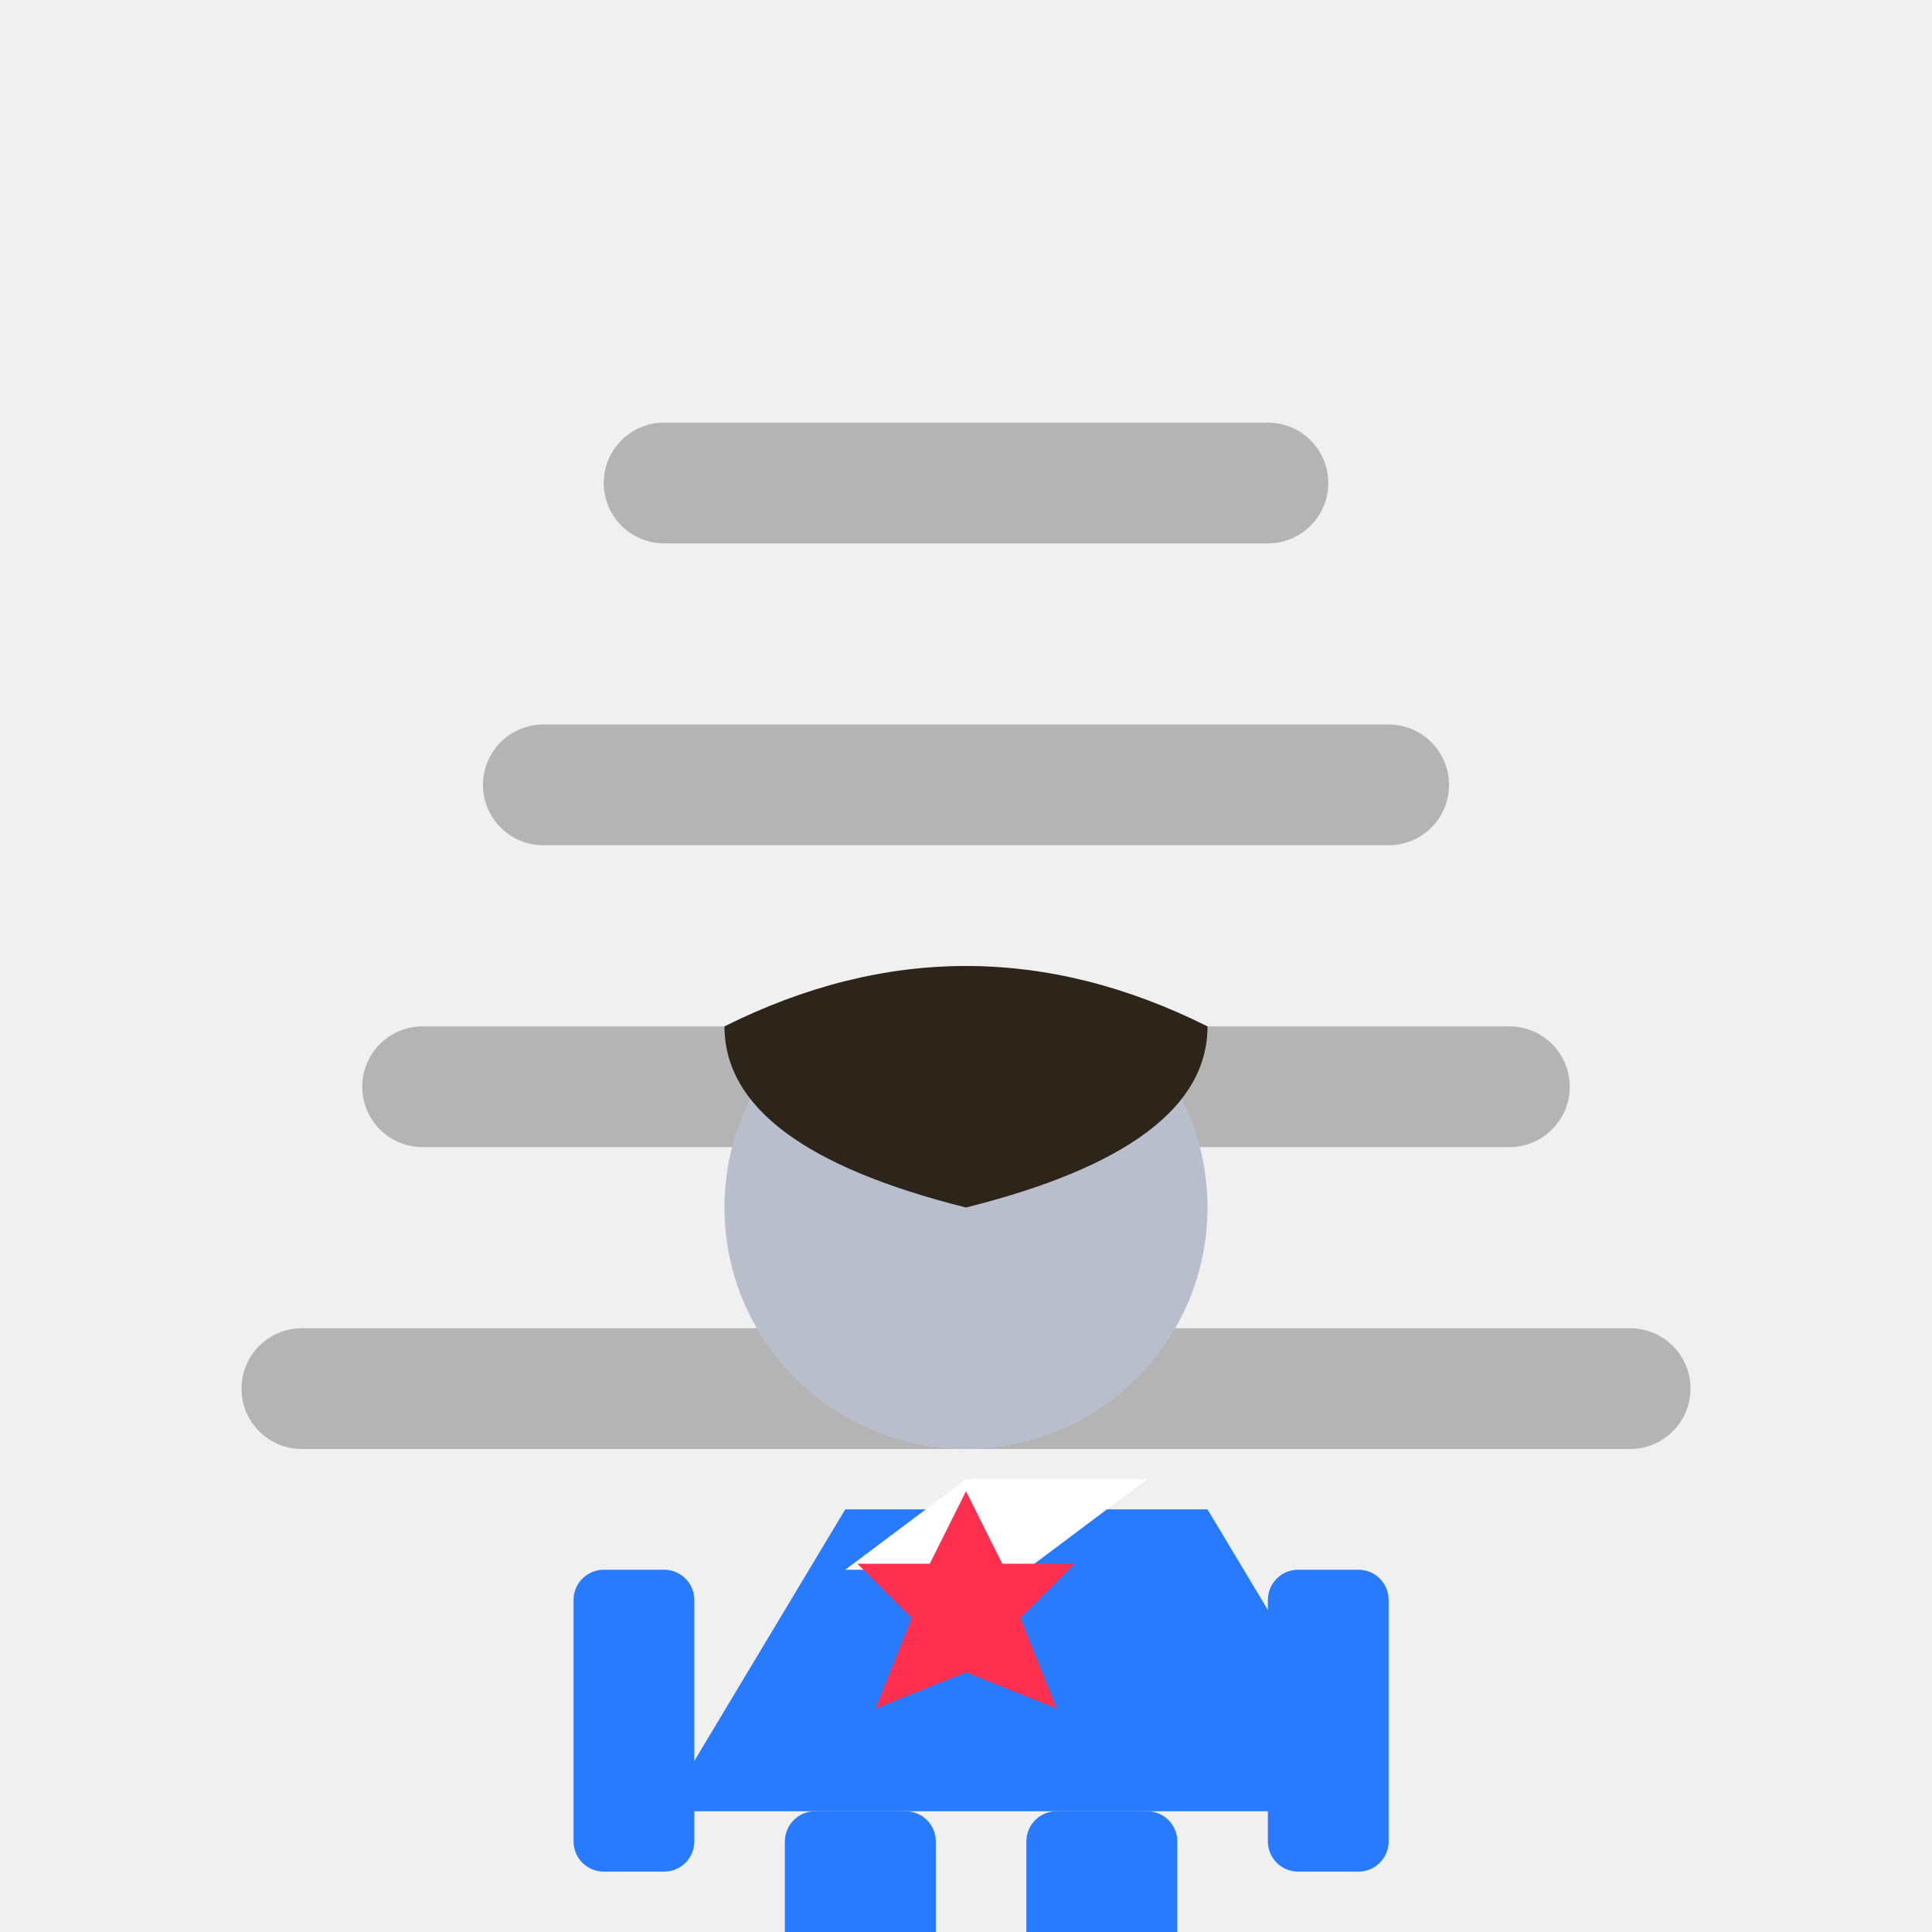
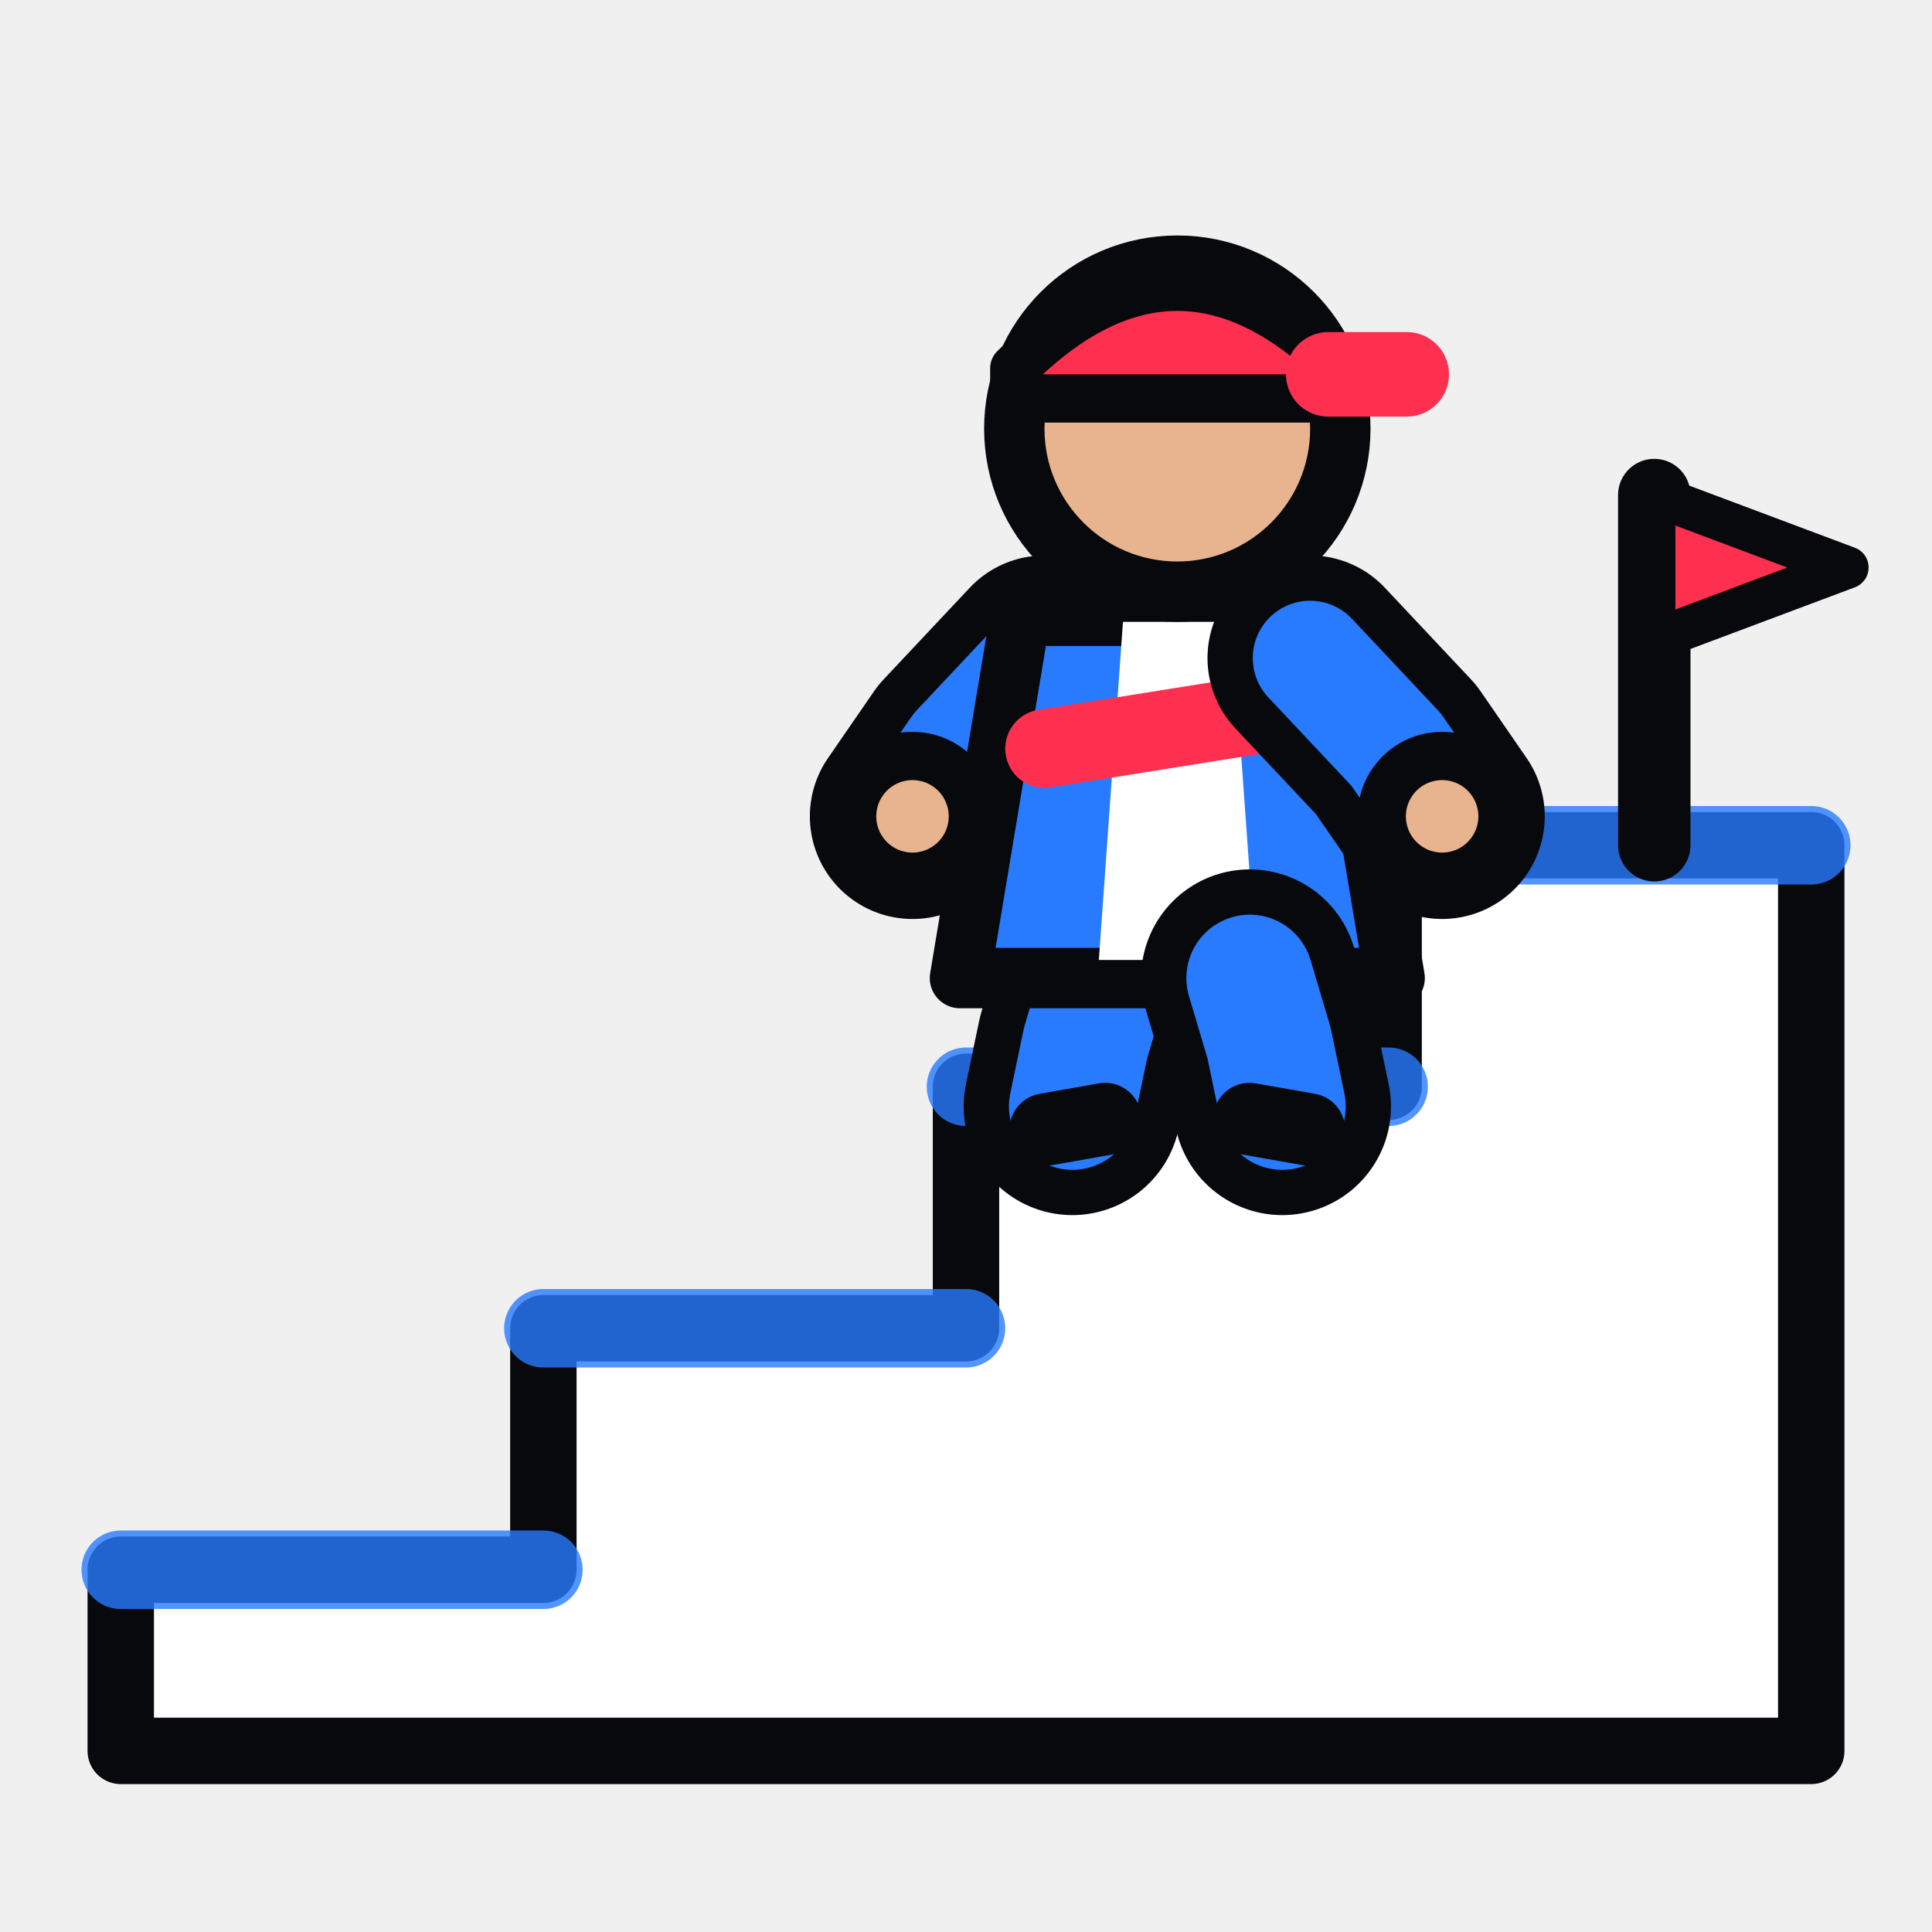
- <svg xmlns="http://www.w3.org/2000/svg" viewBox="0 0 32 32" width="32" height="32">
+ <svg xmlns="http://www.w3.org/2000/svg" viewBox="0 0 32 32" width="32" height="32" role="img" aria-label="JobHunt India">
  <defs>
    <style>
-       /* Brand colors */
+       .ink { stroke: #08090D; stroke-linejoin: round; stroke-linecap: round; }
+       .blue { fill: #287BFF; }
      .red { fill: #FF304F; }
-       .blue { fill: #287BFF; }
+       .skin { fill: #E8B48F; }
      .white { fill: #FFFFFF; }
-       .muted { fill: #B8BECC; }
- 
-       /* Walking animation */
-       @keyframes walk-up {
-         0% { transform: translateY(0); opacity: 1; }
-         100% { transform: translateY(-16px); opacity: 0; }
-       }
- 
-       @keyframes step-pulse {
-         0%, 100% { opacity: 0.4; }
-         50% { opacity: 1; }
-       }
- 
-       @keyframes spark-spin {
-         0% { transform: rotate(0deg) scale(1); }
-         50% { transform: rotate(180deg) scale(1.1); }
-         100% { transform: rotate(360deg) scale(1); }
-       }
- 
-       /* Walking figure - moves up the steps */
-       .walker {
-         animation: walk-up 3s cubic-bezier(0.4, 0, 0.6, 1) infinite;
-         transform-origin: center bottom;
-       }
- 
-       /* Steps light up as walker passes */
-       .step {
-         animation: step-pulse 1.5s ease-in-out infinite;
-         transform-origin: center;
-       }
-       .step-1 { animation-delay: 0s; }
-       .step-2 { animation-delay: 0.375s; }
-       .step-3 { animation-delay: 0.75s; }
-       .step-4 { animation-delay: 1.125s; }
- 
-       /* Spark on chest spins */
-       .spark {
-         animation: spark-spin 2s linear infinite;
-         transform-origin: center;
-       }
    </style>
  </defs>
-   <g class="steps" fill="currentColor" opacity="0.25">
-     <rect class="step step-1" x="4" y="22" width="24" height="2" rx="1" />
-     <rect class="step step-2" x="6" y="17" width="20" height="2" rx="1" />
-     <rect class="step step-3" x="8" y="12" width="16" height="2" rx="1" />
-     <rect class="step step-4" x="10" y="7" width="12" height="2" rx="1" />
-   </g>
-   <g class="walker" transform="translate(16, 24)">
-     <g fill="currentColor" class="blue">
-       <rect x="-3" y="6" width="2.5" height="5" rx="0.5" />
-       <rect x="1" y="6" width="2.5" height="5" rx="0.5" />
-     </g>
-     <path class="blue" d="M-5 6 L-2 1 L4 1 L7 6 Z" />
-     <path class="white" d="M-2 2 L0 0.5 L3 0.5 L1 2 Z" />
-     <rect class="blue" x="-6.5" y="2" width="2" height="5" rx="0.5" />
-     <rect class="blue" x="5" y="2" width="2" height="5" rx="0.5" />
-     <circle class="muted" cx="0" cy="-4" r="4" />
-     <path fill="#2d241a" d="M-4 -7 Q0 -9 4 -7 Q4 -5 0 -4 Q-4 -5 -4 -7" />
-     <g class="spark" transform="translate(0, 2.5) scale(0.6)">
-       <path class="red" d="M0 -3 L1 -1 L3 -1 L1.5 0.5 L2.5 3 L0 2 L-2.5 3 L-1.5 0.5 L-3 -1 L-1 -1 Z" />
+   <path d="M2 29 V26 H9 V22 H16 V18 H23 V14 H30 V29 Z" fill="#FFFFFF" class="ink" stroke-width="1.1" />
+   <path d="M2 26 H9" stroke="#287BFF" stroke-width="1.3" stroke-linecap="round" opacity="0.8">
+     <animate attributeName="opacity" values="0.8;1;0.8" dur="2.4s" begin="0s" repeatCount="indefinite" />
+   </path>
+   <path d="M9 22 H16" stroke="#287BFF" stroke-width="1.3" stroke-linecap="round" opacity="0.8">
+     <animate attributeName="opacity" values="0.8;1;0.8" dur="2.4s" begin="0.6s" repeatCount="indefinite" />
+   </path>
+   <path d="M16 18 H23" stroke="#287BFF" stroke-width="1.3" stroke-linecap="round" opacity="0.8">
+     <animate attributeName="opacity" values="0.8;1;0.8" dur="2.4s" begin="1.2s" repeatCount="indefinite" />
+   </path>
+   <path d="M23 14 H30" stroke="#287BFF" stroke-width="1.3" stroke-linecap="round" opacity="0.8">
+     <animate attributeName="opacity" values="0.8;1;0.8" dur="2.4s" begin="1.8s" repeatCount="indefinite" />
+   </path>
+   <g transform="translate(27.4, 14)">
+     <path d="M0 0 V-5.8" class="ink" stroke="#08090D" stroke-width="1.2" />
+     <g transform="translate(0, -5.8)">
+       <path d="M0 0 L3.2 1.2 L0 2.4 Z" fill="#FF304F" class="ink" stroke-width="0.7">
+         <animateTransform attributeName="transform" type="rotate" values="-3;3;-3" dur="2.2s" repeatCount="indefinite" />
+       </path>
    </g>
  </g>
+   <g transform="translate(17.3, 10.9)">
+     <g transform="rotate(8)">
+       <path d="M0 0 L-1.2 1.7 L-1.8 2.9" class="ink" stroke="#08090D" stroke-width="3.4" fill="none" />
+       <path d="M0 0 L-1.2 1.7 L-1.8 2.9" stroke="#287BFF" stroke-width="1.9" fill="none" stroke-linecap="round" stroke-linejoin="round" />
+       <circle cx="-1.8" cy="2.9" r="1" class="skin ink" stroke-width="0.8" />
+       <animateTransform attributeName="transform" type="rotate" values="-6;6;-6" dur="1.1s" repeatCount="indefinite" additive="sum" />
+     </g>
+   </g>
+   <g transform="translate(18.3, 16.2)">
+     <g transform="rotate(-10)">
+       <path d="M0 0 L-0.5 1 L-0.9 2" class="ink" stroke="#08090D" stroke-width="3.6" fill="none" />
+       <path d="M0 0 L-0.5 1 L-0.9 2" stroke="#287BFF" stroke-width="2.1" fill="none" stroke-linecap="round" stroke-linejoin="round" />
+       <rect x="-2" y="1.7" width="2.2" height="1.2" rx="0.6" fill="#08090D" />
+       <animateTransform attributeName="transform" type="rotate" values="-8;8;-8" dur="1.1s" repeatCount="indefinite" additive="sum" />
+     </g>
+   </g>
+   <rect x="18.9" y="9.4" width="1.2" height="1.4" rx="0.4" class="skin ink" stroke-width="0.8" />
+   <path d="M16.9 10.2 L22.1 10.2 L23.1 16.2 L15.9 16.2 Z" class="blue ink" stroke-width="1" />
+   <path d="M18.6 10.3 L20.4 10.3 L20.8 15.9 L18.2 15.9 Z" class="white" />
+   <path d="M17.3 12.4 L22.3 11.6" stroke="#FF304F" stroke-width="1.3" stroke-linecap="round" fill="none" />
+   <g transform="translate(20.7, 16.2)">
+     <g transform="rotate(10)">
+       <path d="M0 0 L0.5 1 L0.9 2" class="ink" stroke="#08090D" stroke-width="3.6" fill="none" />
+       <path d="M0 0 L0.5 1 L0.9 2" stroke="#287BFF" stroke-width="2.1" fill="none" stroke-linecap="round" stroke-linejoin="round" />
+       <rect x="-0.2" y="1.7" width="2.2" height="1.2" rx="0.6" fill="#08090D" />
+       <animateTransform attributeName="transform" type="rotate" values="8;-8;8" dur="1.1s" repeatCount="indefinite" additive="sum" />
+     </g>
+   </g>
+   <g transform="translate(21.7, 10.9)">
+     <g transform="rotate(-8)">
+       <path d="M0 0 L1.2 1.7 L1.8 2.9" class="ink" stroke="#08090D" stroke-width="3.4" fill="none" />
+       <path d="M0 0 L1.2 1.7 L1.8 2.9" stroke="#287BFF" stroke-width="1.9" fill="none" stroke-linecap="round" stroke-linejoin="round" />
+       <circle cx="1.8" cy="2.9" r="1" class="skin ink" stroke-width="0.8" />
+       <animateTransform attributeName="transform" type="rotate" values="6;-6;6" dur="1.1s" repeatCount="indefinite" additive="sum" />
+     </g>
+   </g>
+   <circle cx="19.5" cy="7.1" r="2.7" class="skin ink" stroke-width="1" />
+   <path d="M16.8 6.1 Q19.5 3.4 22.2 6.1 L22.2 6.6 L16.8 6.6 Z" class="red ink" stroke-width="0.8" />
+   <path d="M22 6.2 L23.3 6.2" stroke="#FF304F" stroke-width="1.4" stroke-linecap="round" />
</svg>
